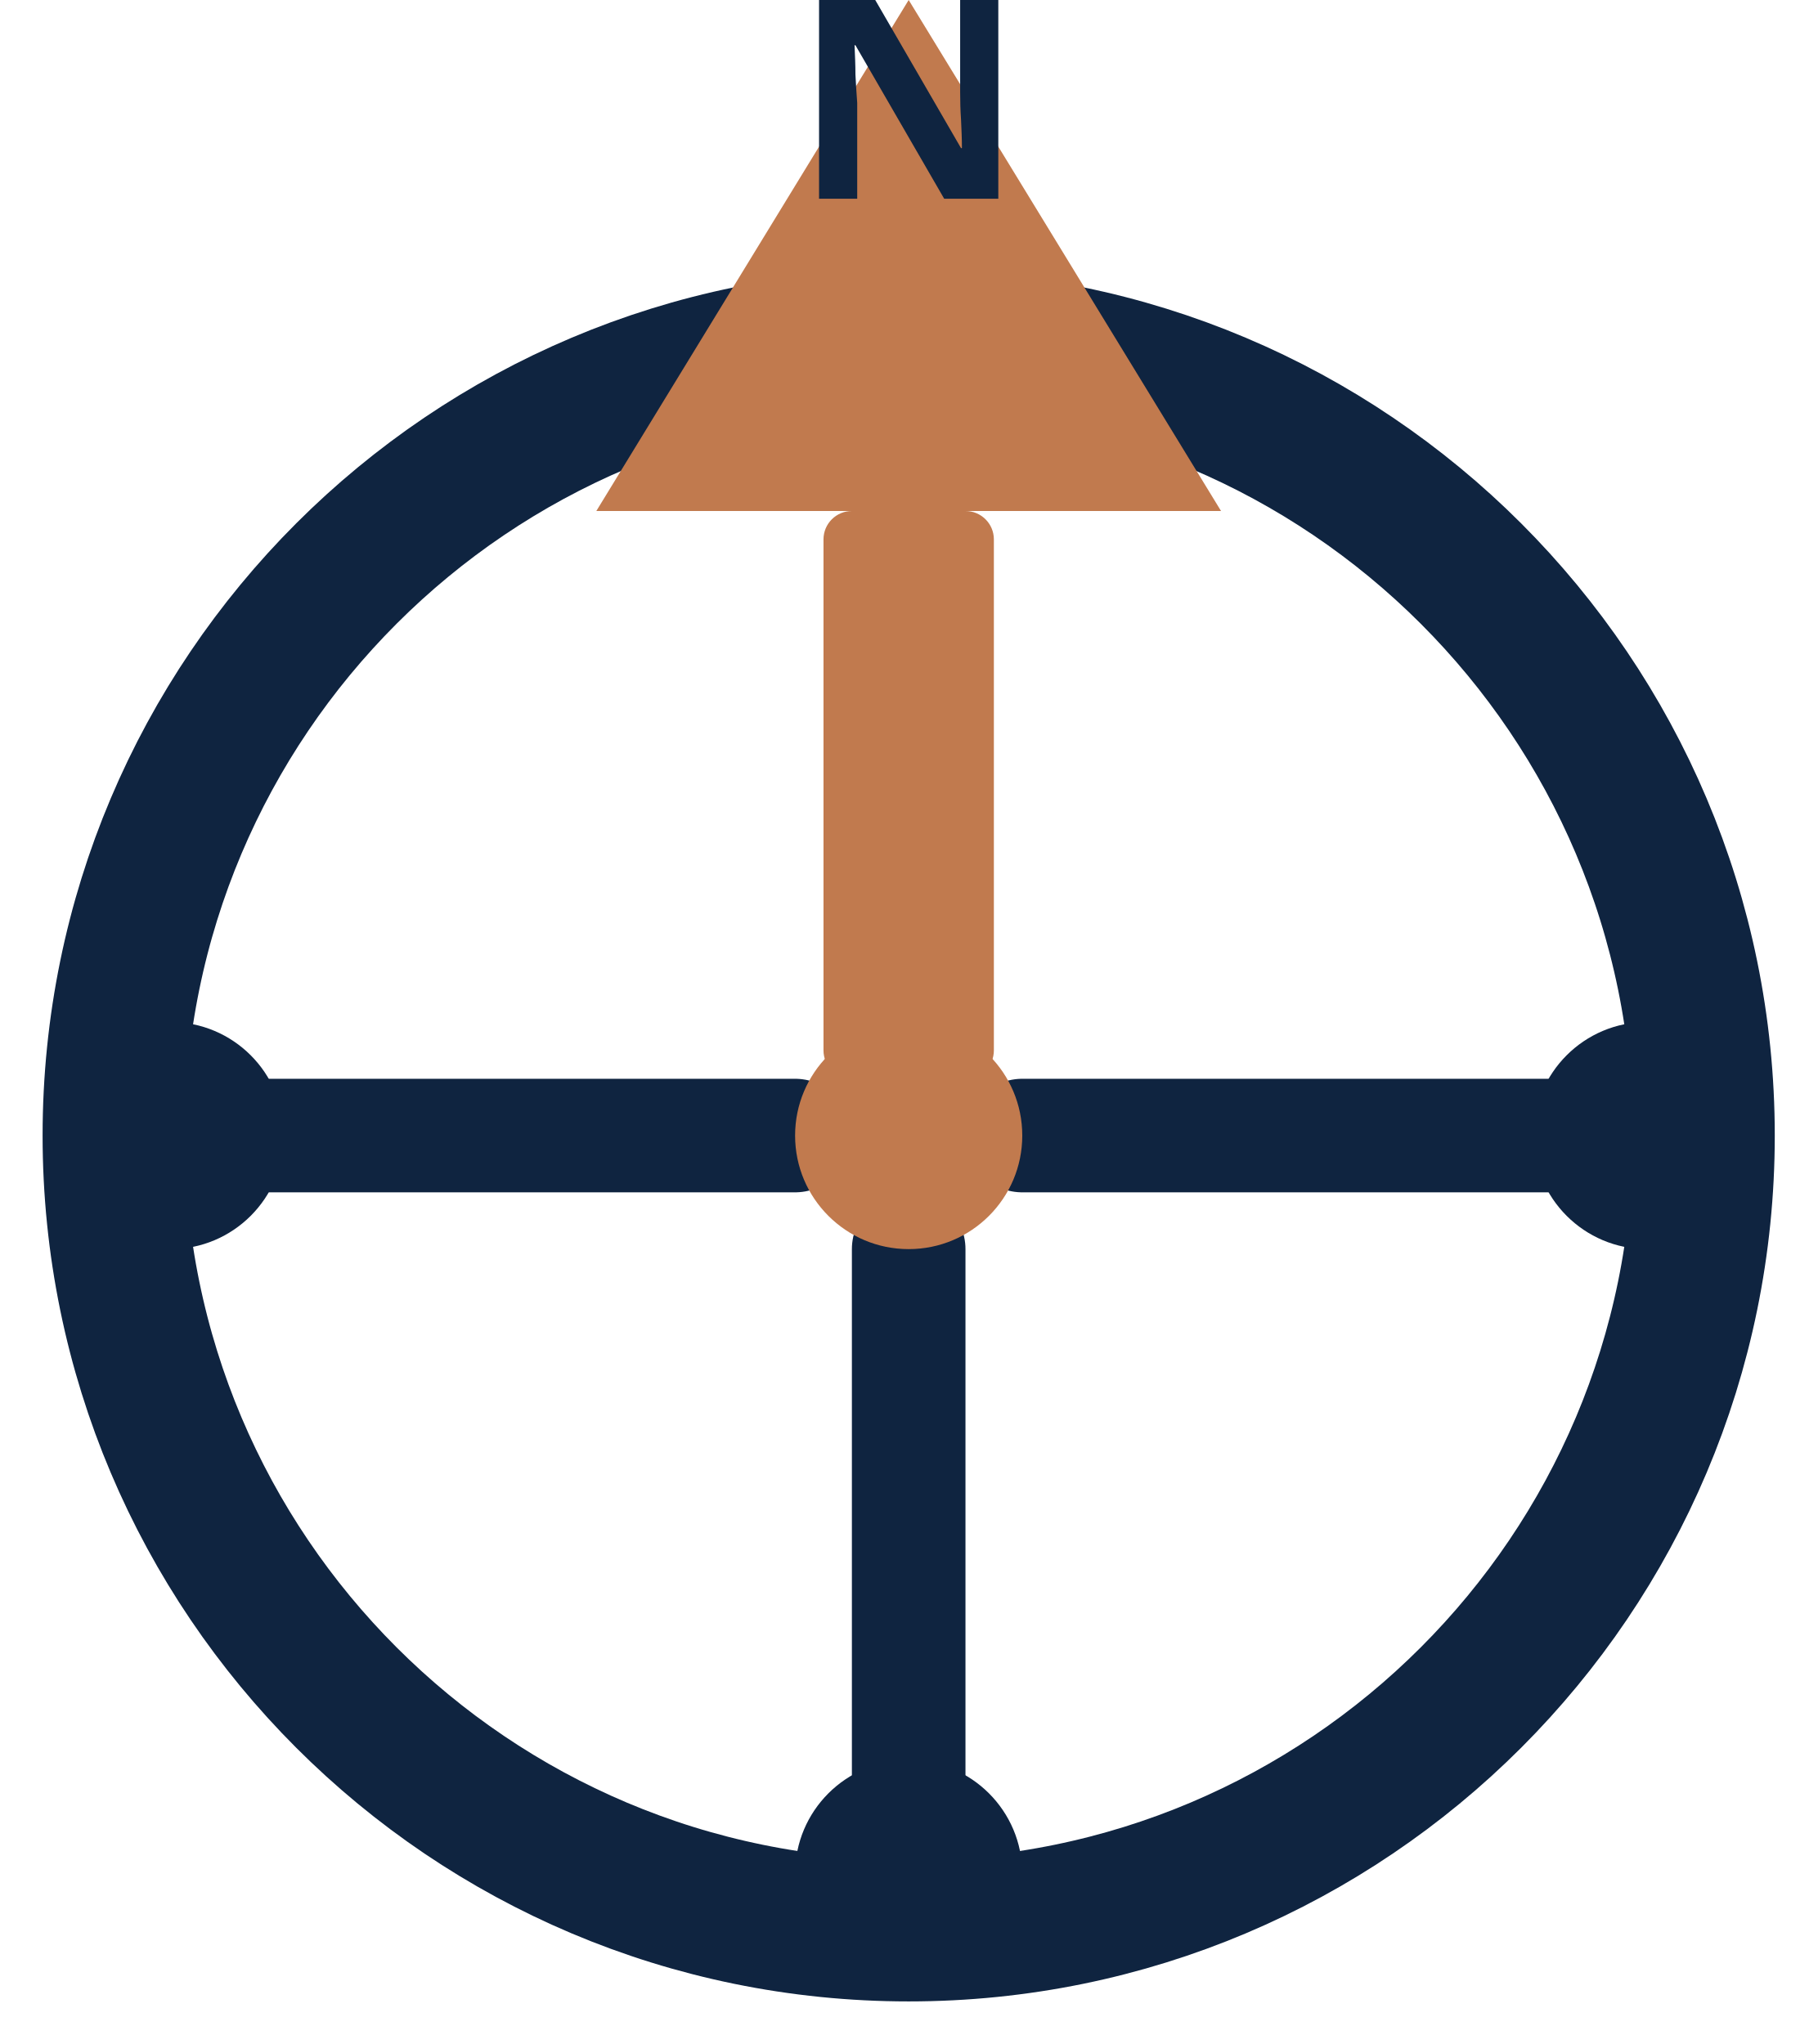
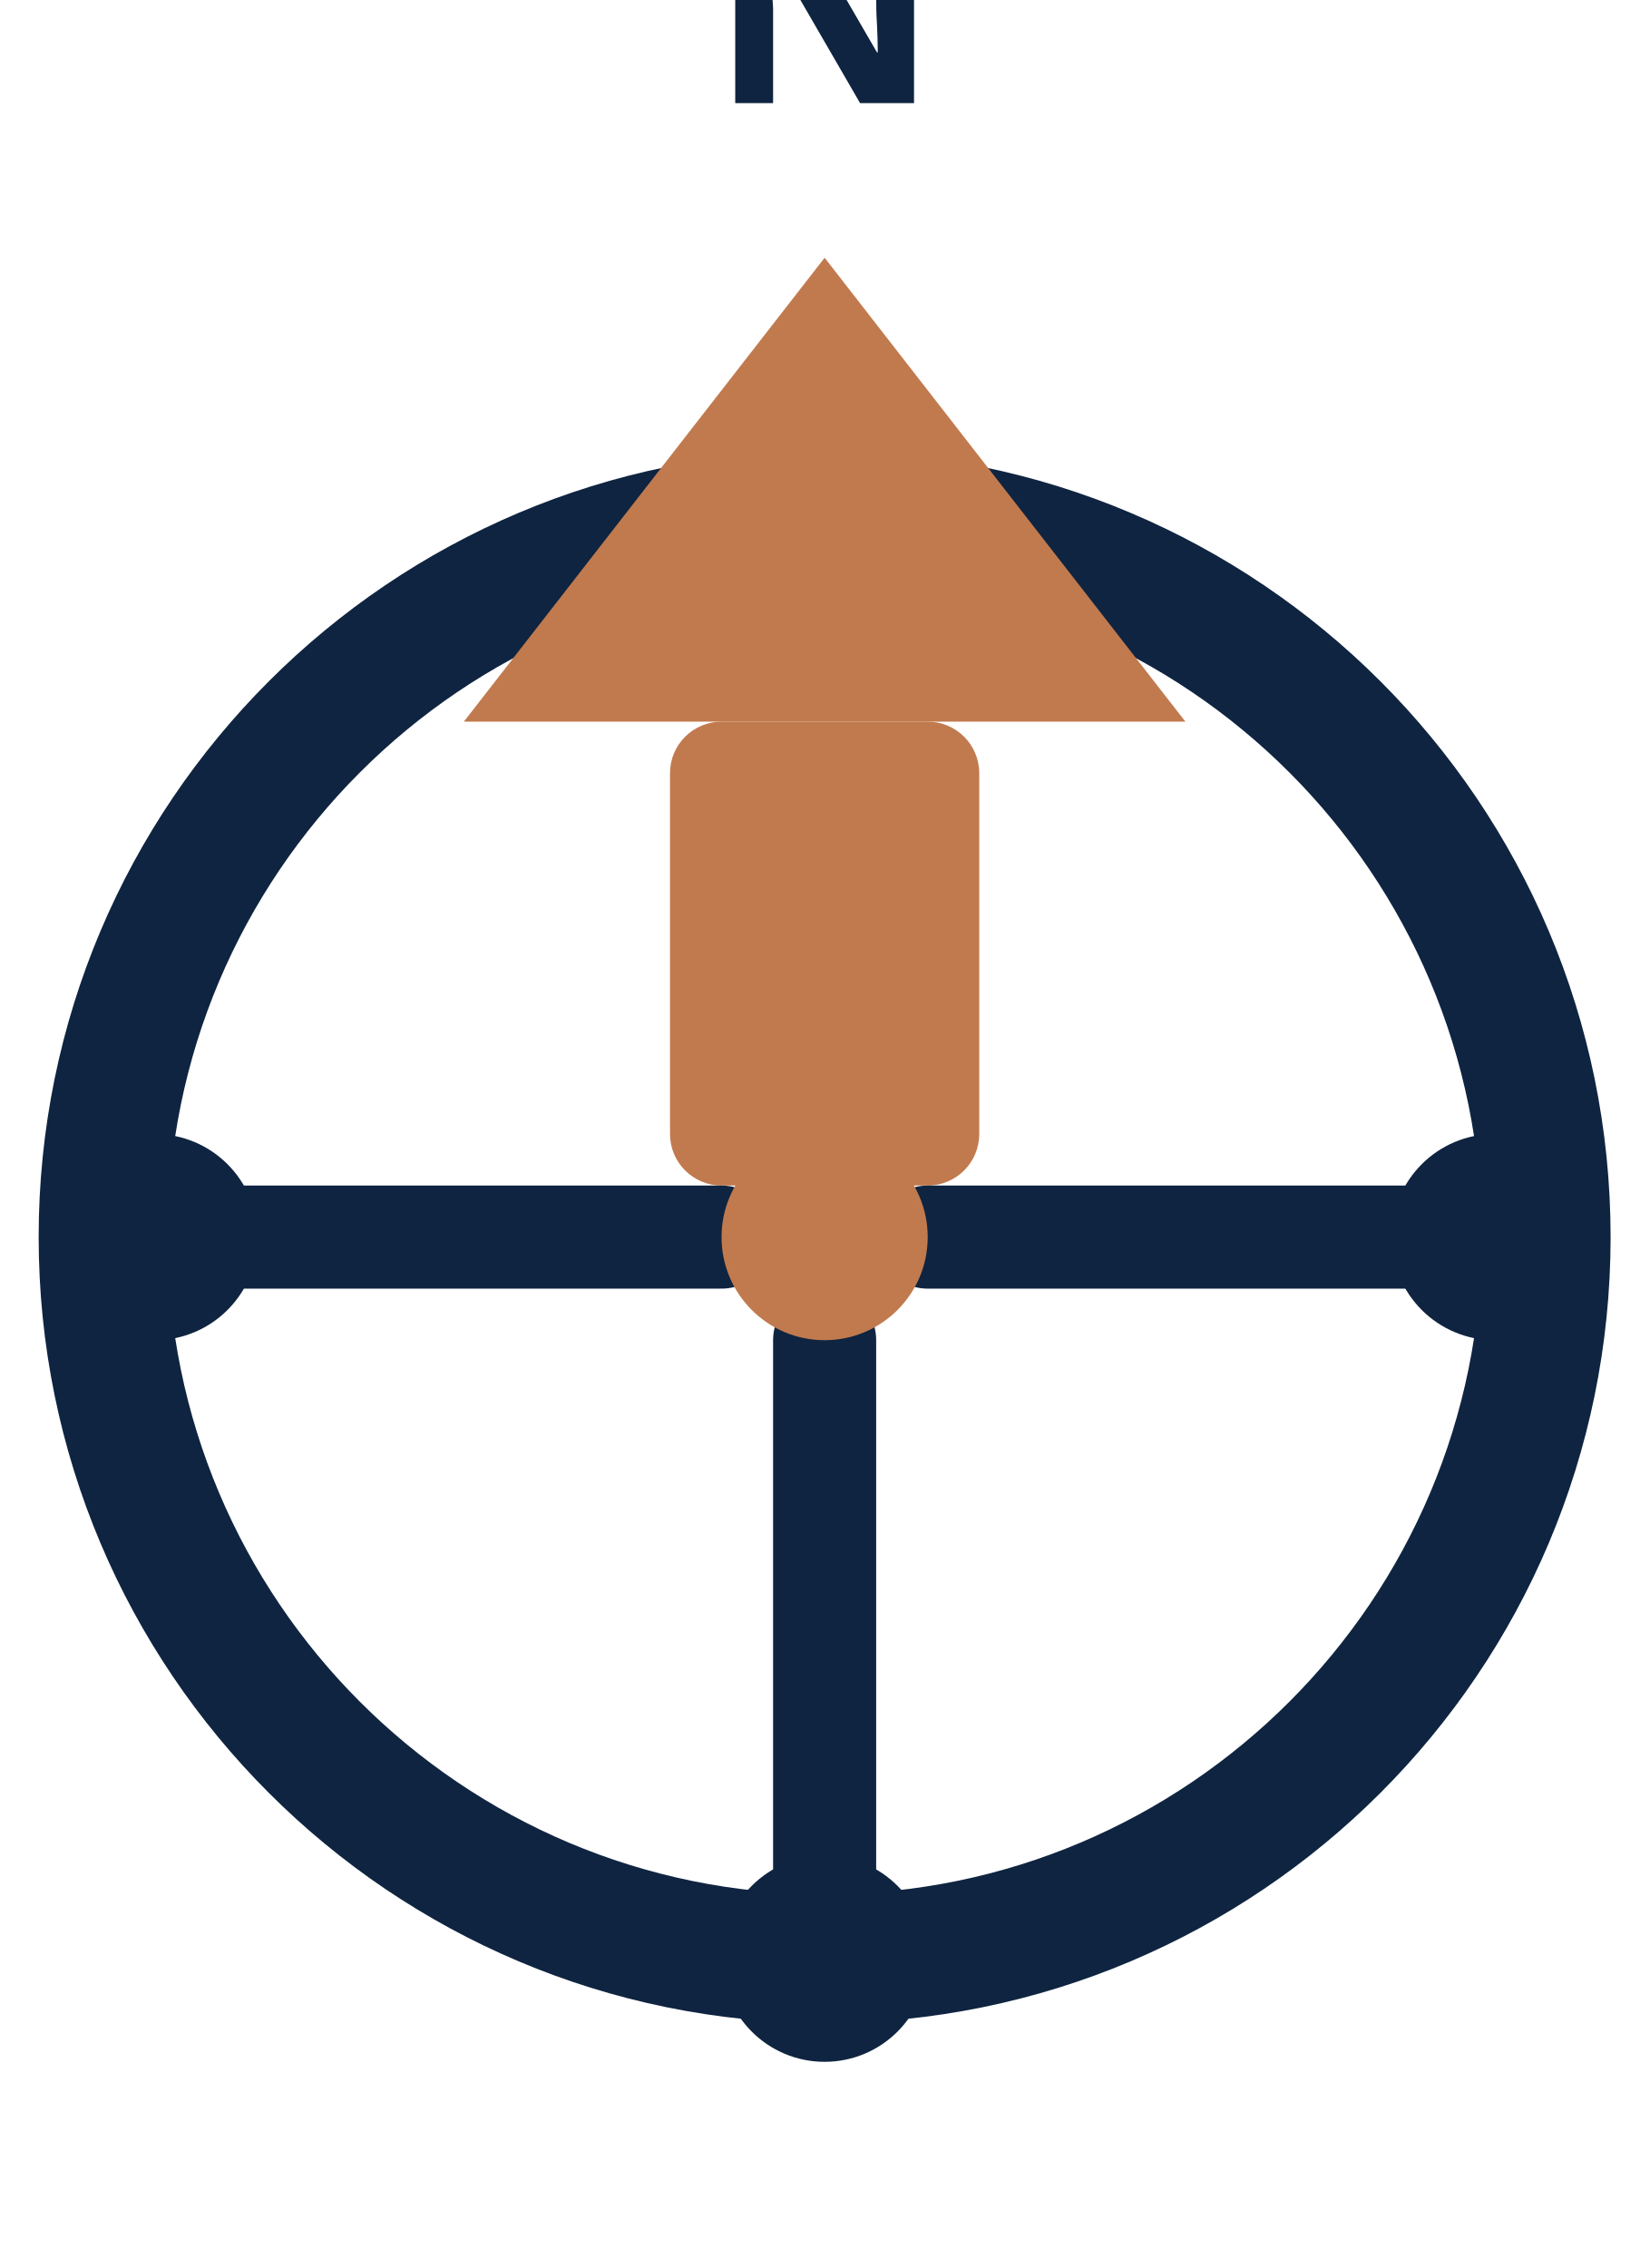
- <svg xmlns="http://www.w3.org/2000/svg" viewBox="0 0 32 36" fill="none">
-   <circle cx="16" cy="20" r="14" stroke="#0F2440" stroke-width="2.5" fill="none" />
-   <rect x="14.5" y="9" width="3" height="10" fill="#C17A4E" rx="0.5" />
-   <polygon points="10.5,9 16,0 21.5,9" fill="#C17A4E" />
-   <text x="16" y="3.5" text-anchor="middle" font-family="Geist, system-ui, sans-serif" font-size="5" font-weight="700" fill="#0F2440">N</text>
-   <line x1="18" y1="20" x2="29" y2="20" stroke="#0F2440" stroke-width="2" stroke-linecap="round" />
-   <circle cx="29" cy="20" r="2" fill="#0F2440" />
-   <line x1="14" y1="20" x2="3" y2="20" stroke="#0F2440" stroke-width="2" stroke-linecap="round" />
-   <circle cx="3" cy="20" r="2" fill="#0F2440" />
-   <line x1="16" y1="22" x2="16" y2="33" stroke="#0F2440" stroke-width="2" stroke-linecap="round" />
-   <circle cx="16" cy="33" r="2" fill="#0F2440" />
-   <circle cx="16" cy="20" r="2" fill="#C17A4E" />
+ <svg xmlns="http://www.w3.org/2000/svg" viewBox="0 0 32 44" fill="none">
+   <circle cx="16" cy="24" r="14" stroke="#0F2440" stroke-width="2.5" fill="none" />
+   <rect x="13" y="14" width="6" height="9" fill="#C17A4E" rx="1" />
+   <polygon points="9,14 16,5 23,14" fill="#C17A4E" />
+   <text x="16" y="2" text-anchor="middle" font-family="Geist, system-ui, sans-serif" font-size="5.5" font-weight="700" fill="#0F2440">N</text>
+   <line x1="18" y1="24" x2="29" y2="24" stroke="#0F2440" stroke-width="2" stroke-linecap="round" />
+   <circle cx="29" cy="24" r="2" fill="#0F2440" />
+   <line x1="14" y1="24" x2="3" y2="24" stroke="#0F2440" stroke-width="2" stroke-linecap="round" />
+   <circle cx="3" cy="24" r="2" fill="#0F2440" />
+   <line x1="16" y1="26" x2="16" y2="38" stroke="#0F2440" stroke-width="2" stroke-linecap="round" />
+   <circle cx="16" cy="38" r="2" fill="#0F2440" />
+   <circle cx="16" cy="24" r="2" fill="#C17A4E" />
</svg>
